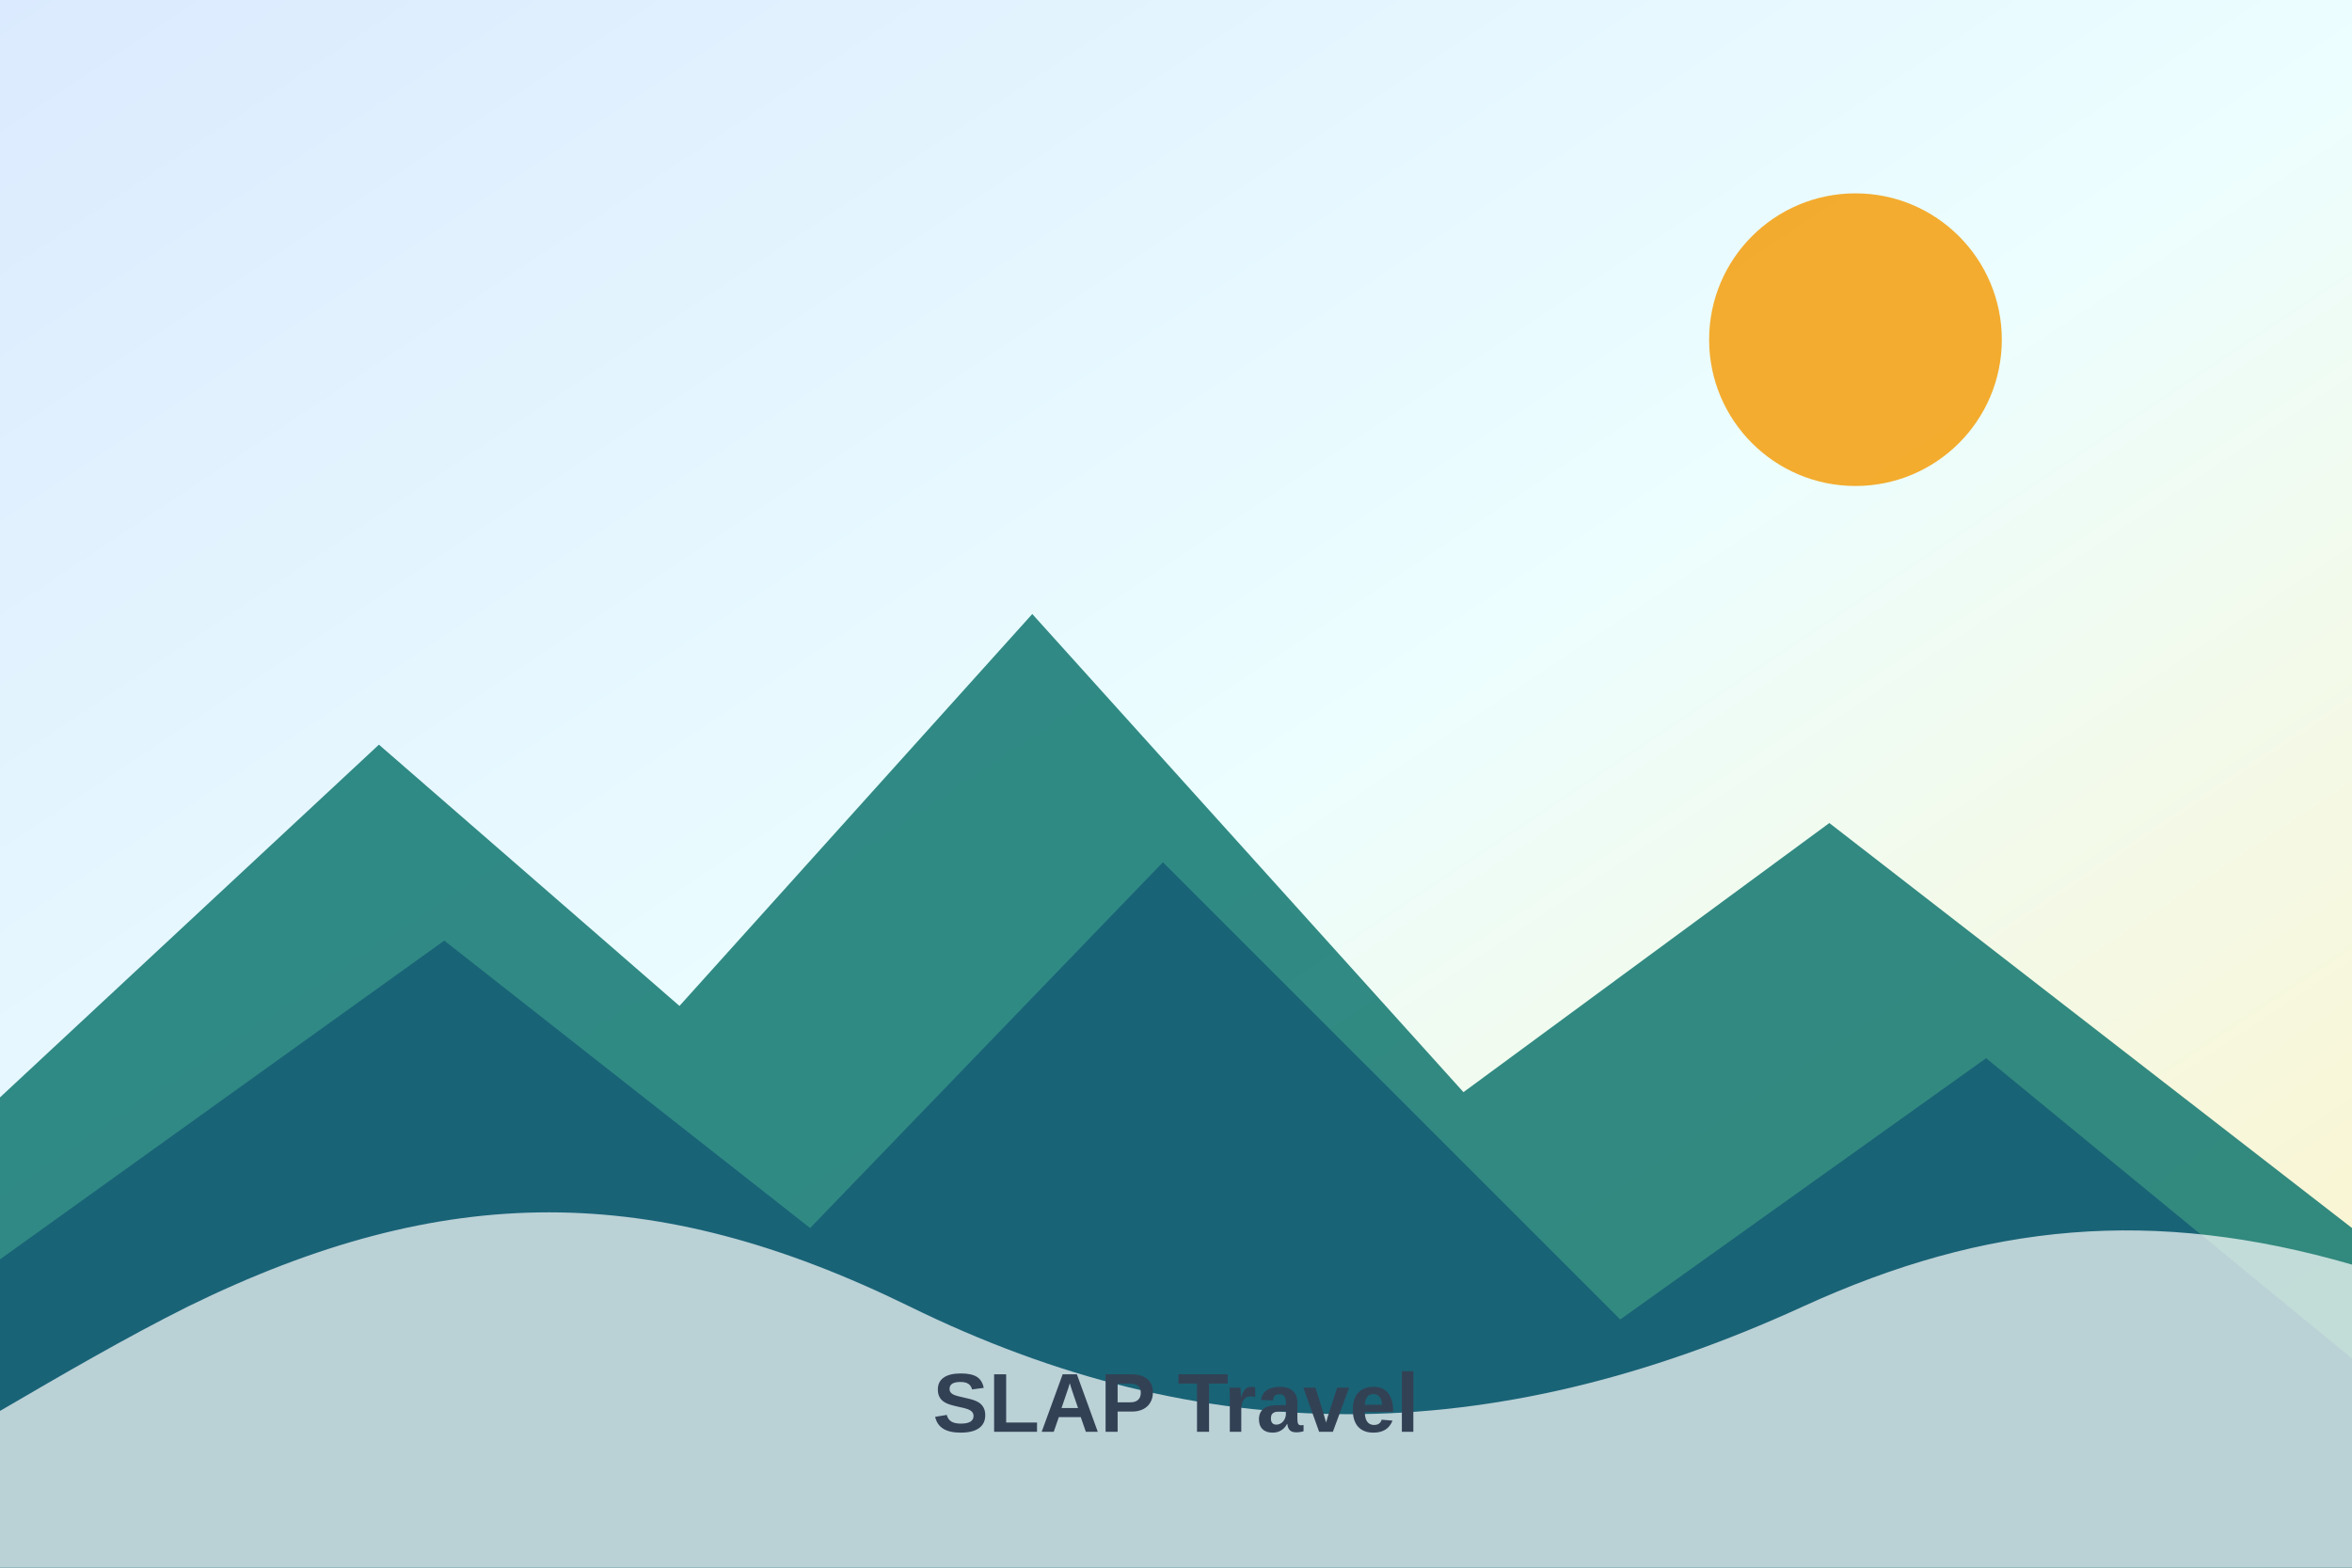
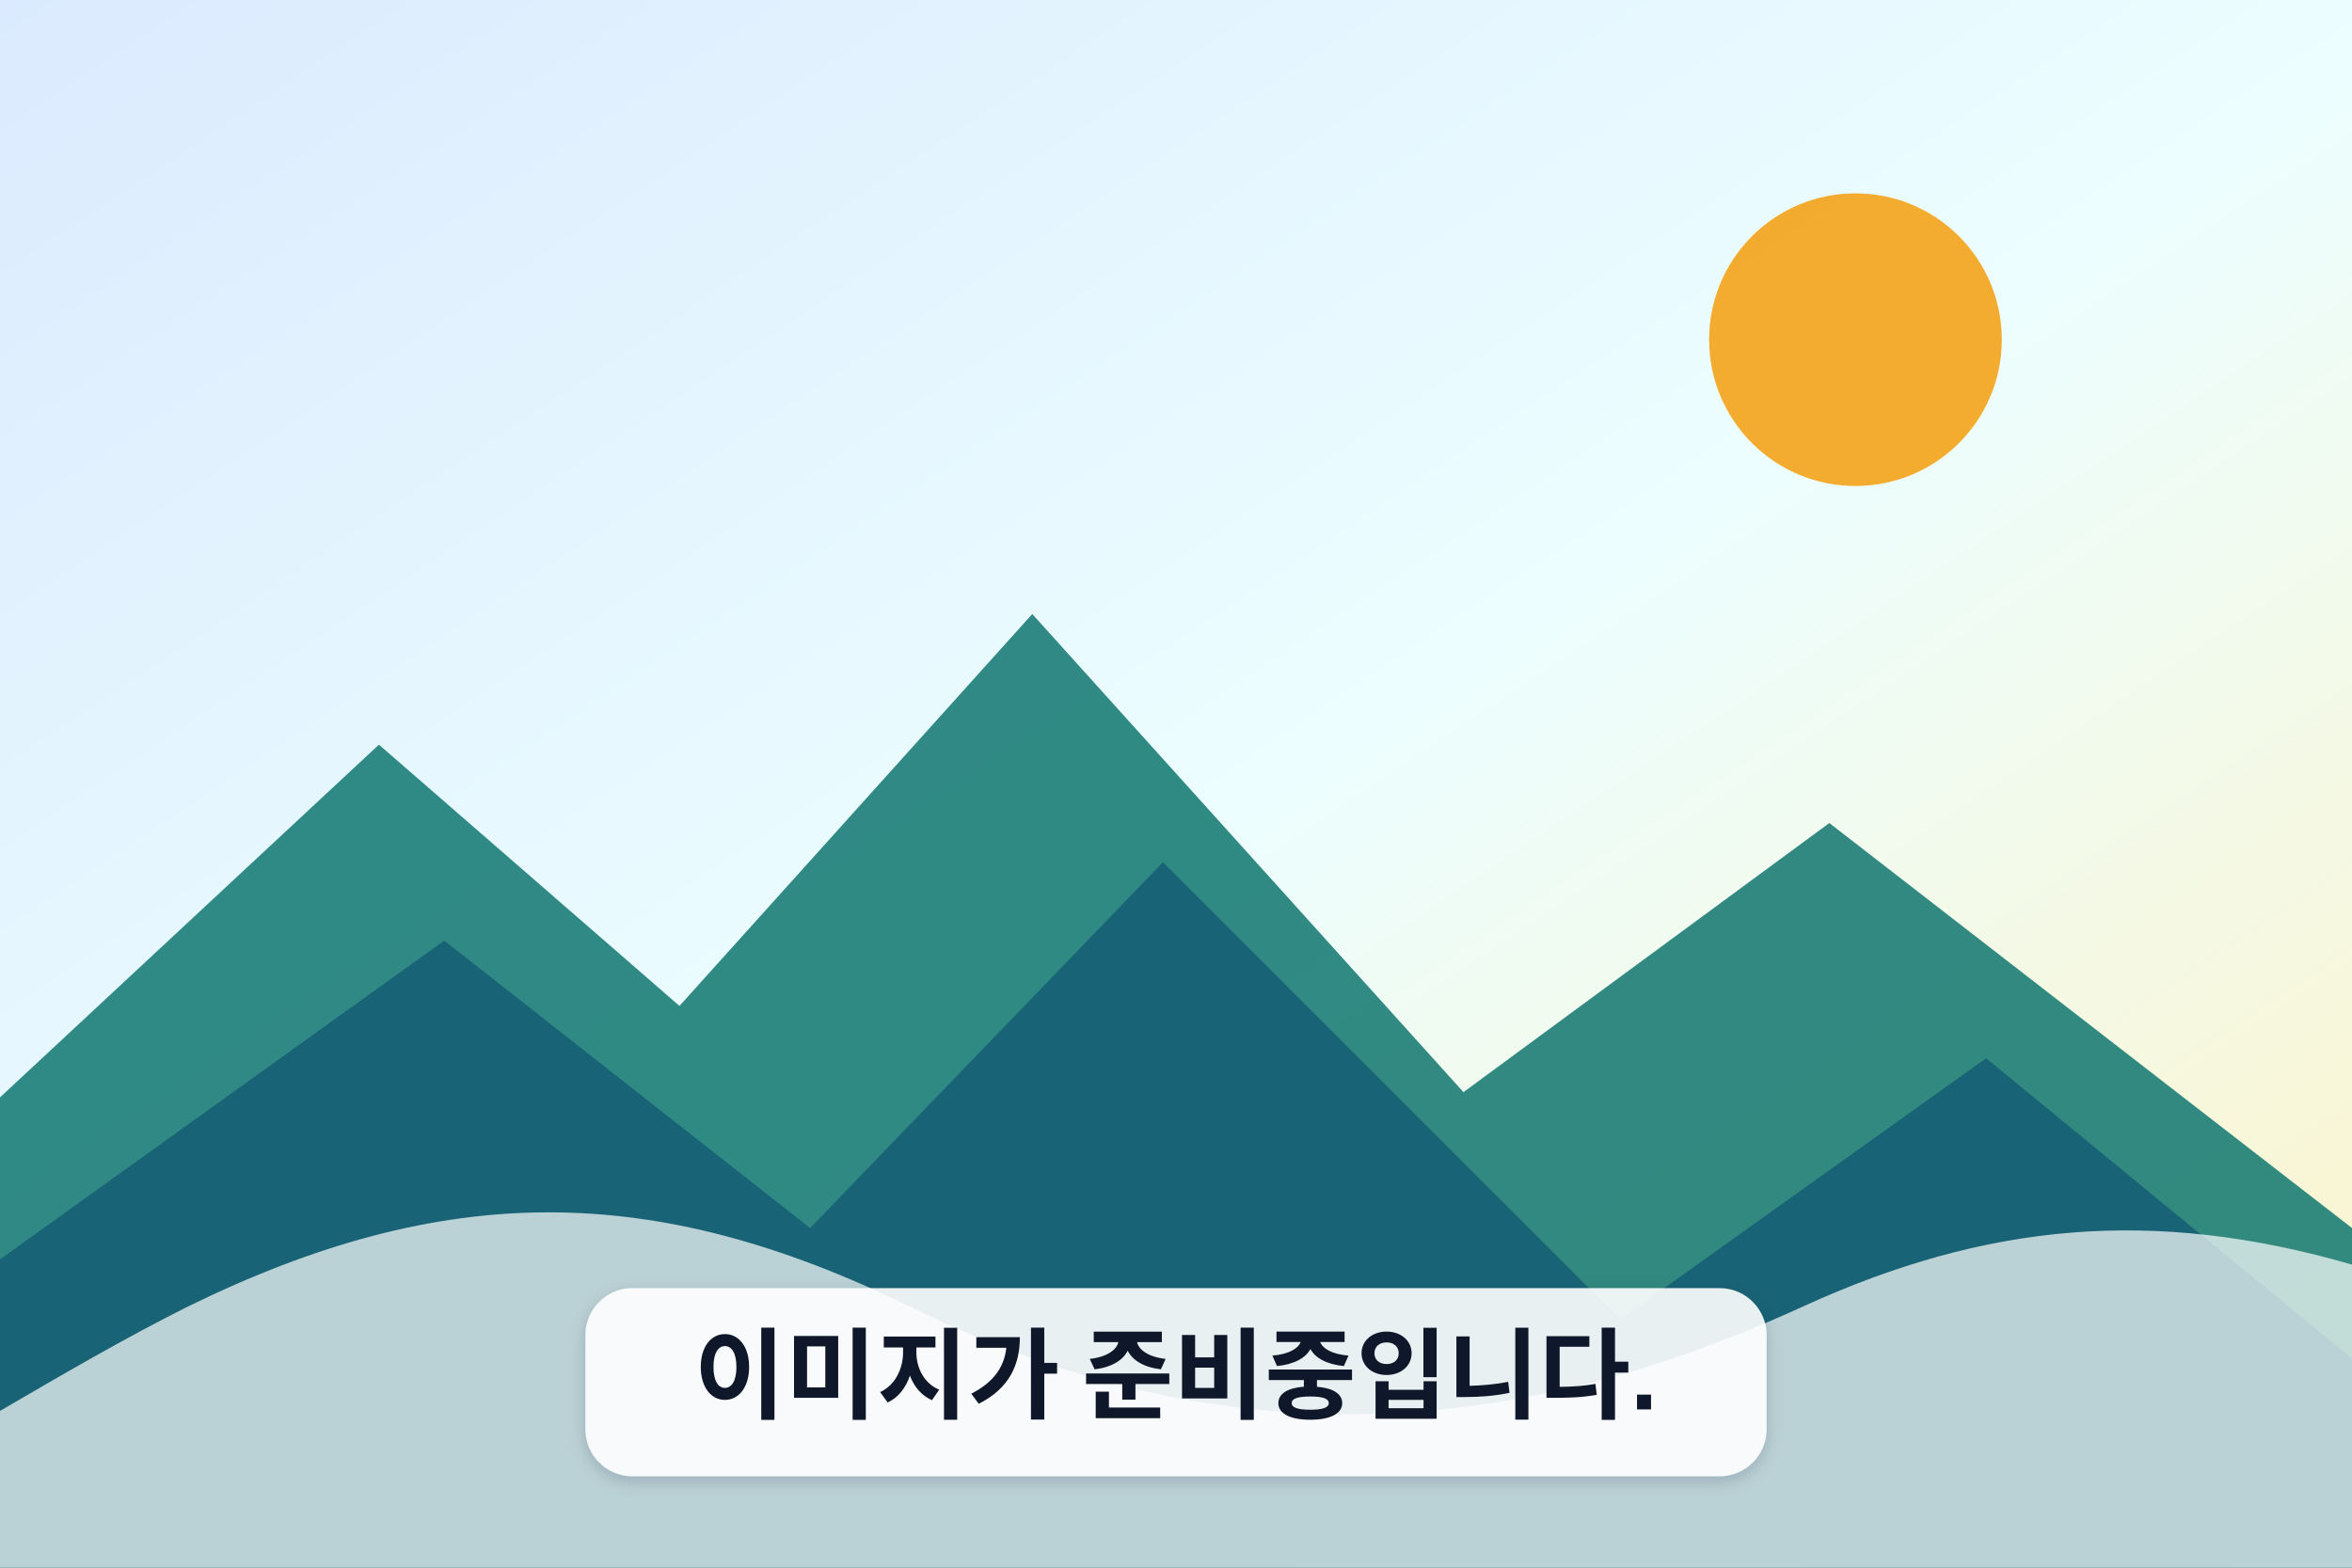
- <svg xmlns="http://www.w3.org/2000/svg" width="900" height="600" viewBox="0 0 900 600" role="img" aria-label="기본 여행지 이미지">
+ <svg xmlns="http://www.w3.org/2000/svg" width="900" height="600" viewBox="0 0 900 600" role="img" aria-label="이미지가 준비중입니다.">
  <defs>
    <linearGradient id="sky" x1="0" x2="1" y1="0" y2="1">
      <stop offset="0%" stop-color="#dbeafe" />
      <stop offset="52%" stop-color="#ecfeff" />
      <stop offset="100%" stop-color="#fef3c7" />
    </linearGradient>
+     <filter id="textShadow" x="-20%" y="-20%" width="140%" height="140%">
+       <feDropShadow dx="0" dy="2" stdDeviation="3" flood-color="#0f172a" flood-opacity="0.18" />
+     </filter>
  </defs>
  <rect width="900" height="600" fill="url(#sky)" />
  <circle cx="710" cy="130" r="56" fill="#f59e0b" opacity="0.85" />
  <path d="M0 420L145 285L260 385L395 235L560 418L700 315L900 470V600H0Z" fill="#0f766e" opacity="0.85" />
  <path d="M0 482L170 360L310 470L445 330L620 505L760 405L900 520V600H0Z" fill="#155e75" opacity="0.88" />
  <path d="M72 500C170 452 250 452 348 500C460 555 570 555 690 500C760 468 824 462 900 484V600H0V540C24 526 48 512 72 500Z" fill="#ffffff" opacity="0.7" />
-   <text x="450" y="548" text-anchor="middle" fill="#334155" font-family="Arial, sans-serif" font-size="32" font-weight="700">SLAP Travel</text>
+   <rect x="224" y="493" width="452" height="72" rx="18" fill="#ffffff" opacity="0.9" filter="url(#textShadow)" />
+   <text x="450" y="540" text-anchor="middle" fill="#0f172a" font-family="Arial, sans-serif" font-size="38" font-weight="800">이미지가 준비중입니다.</text>
</svg>
